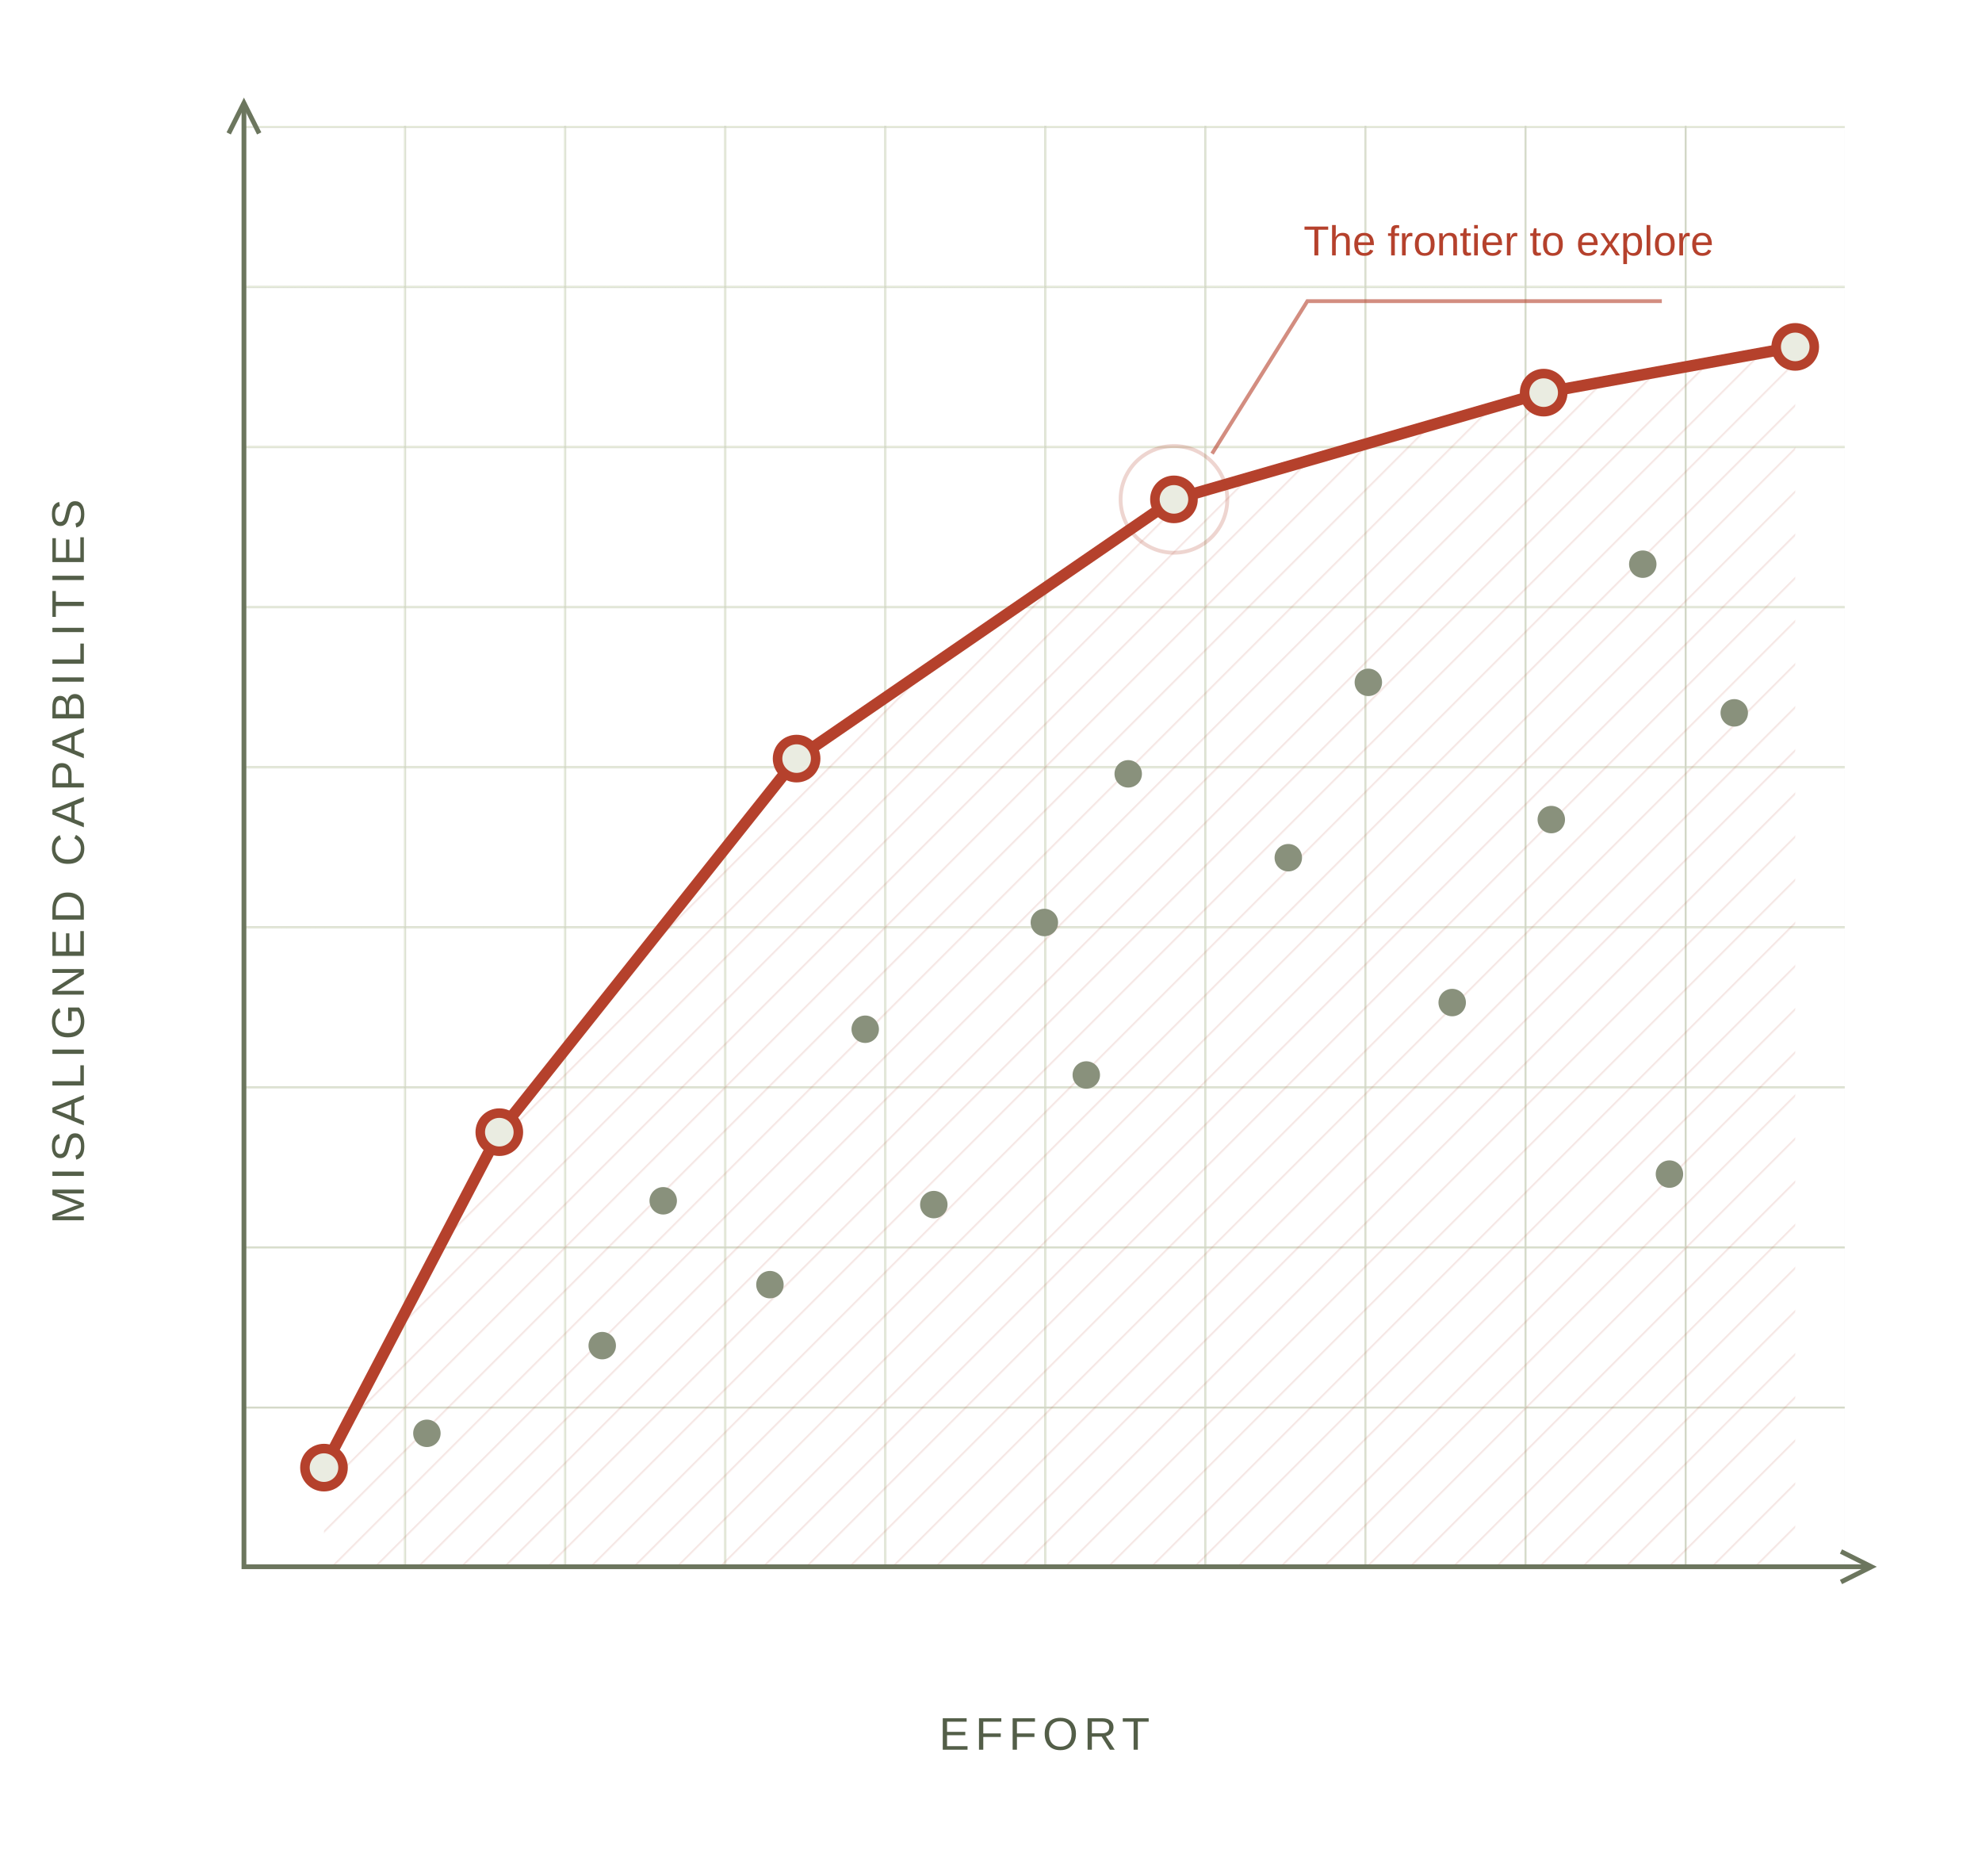
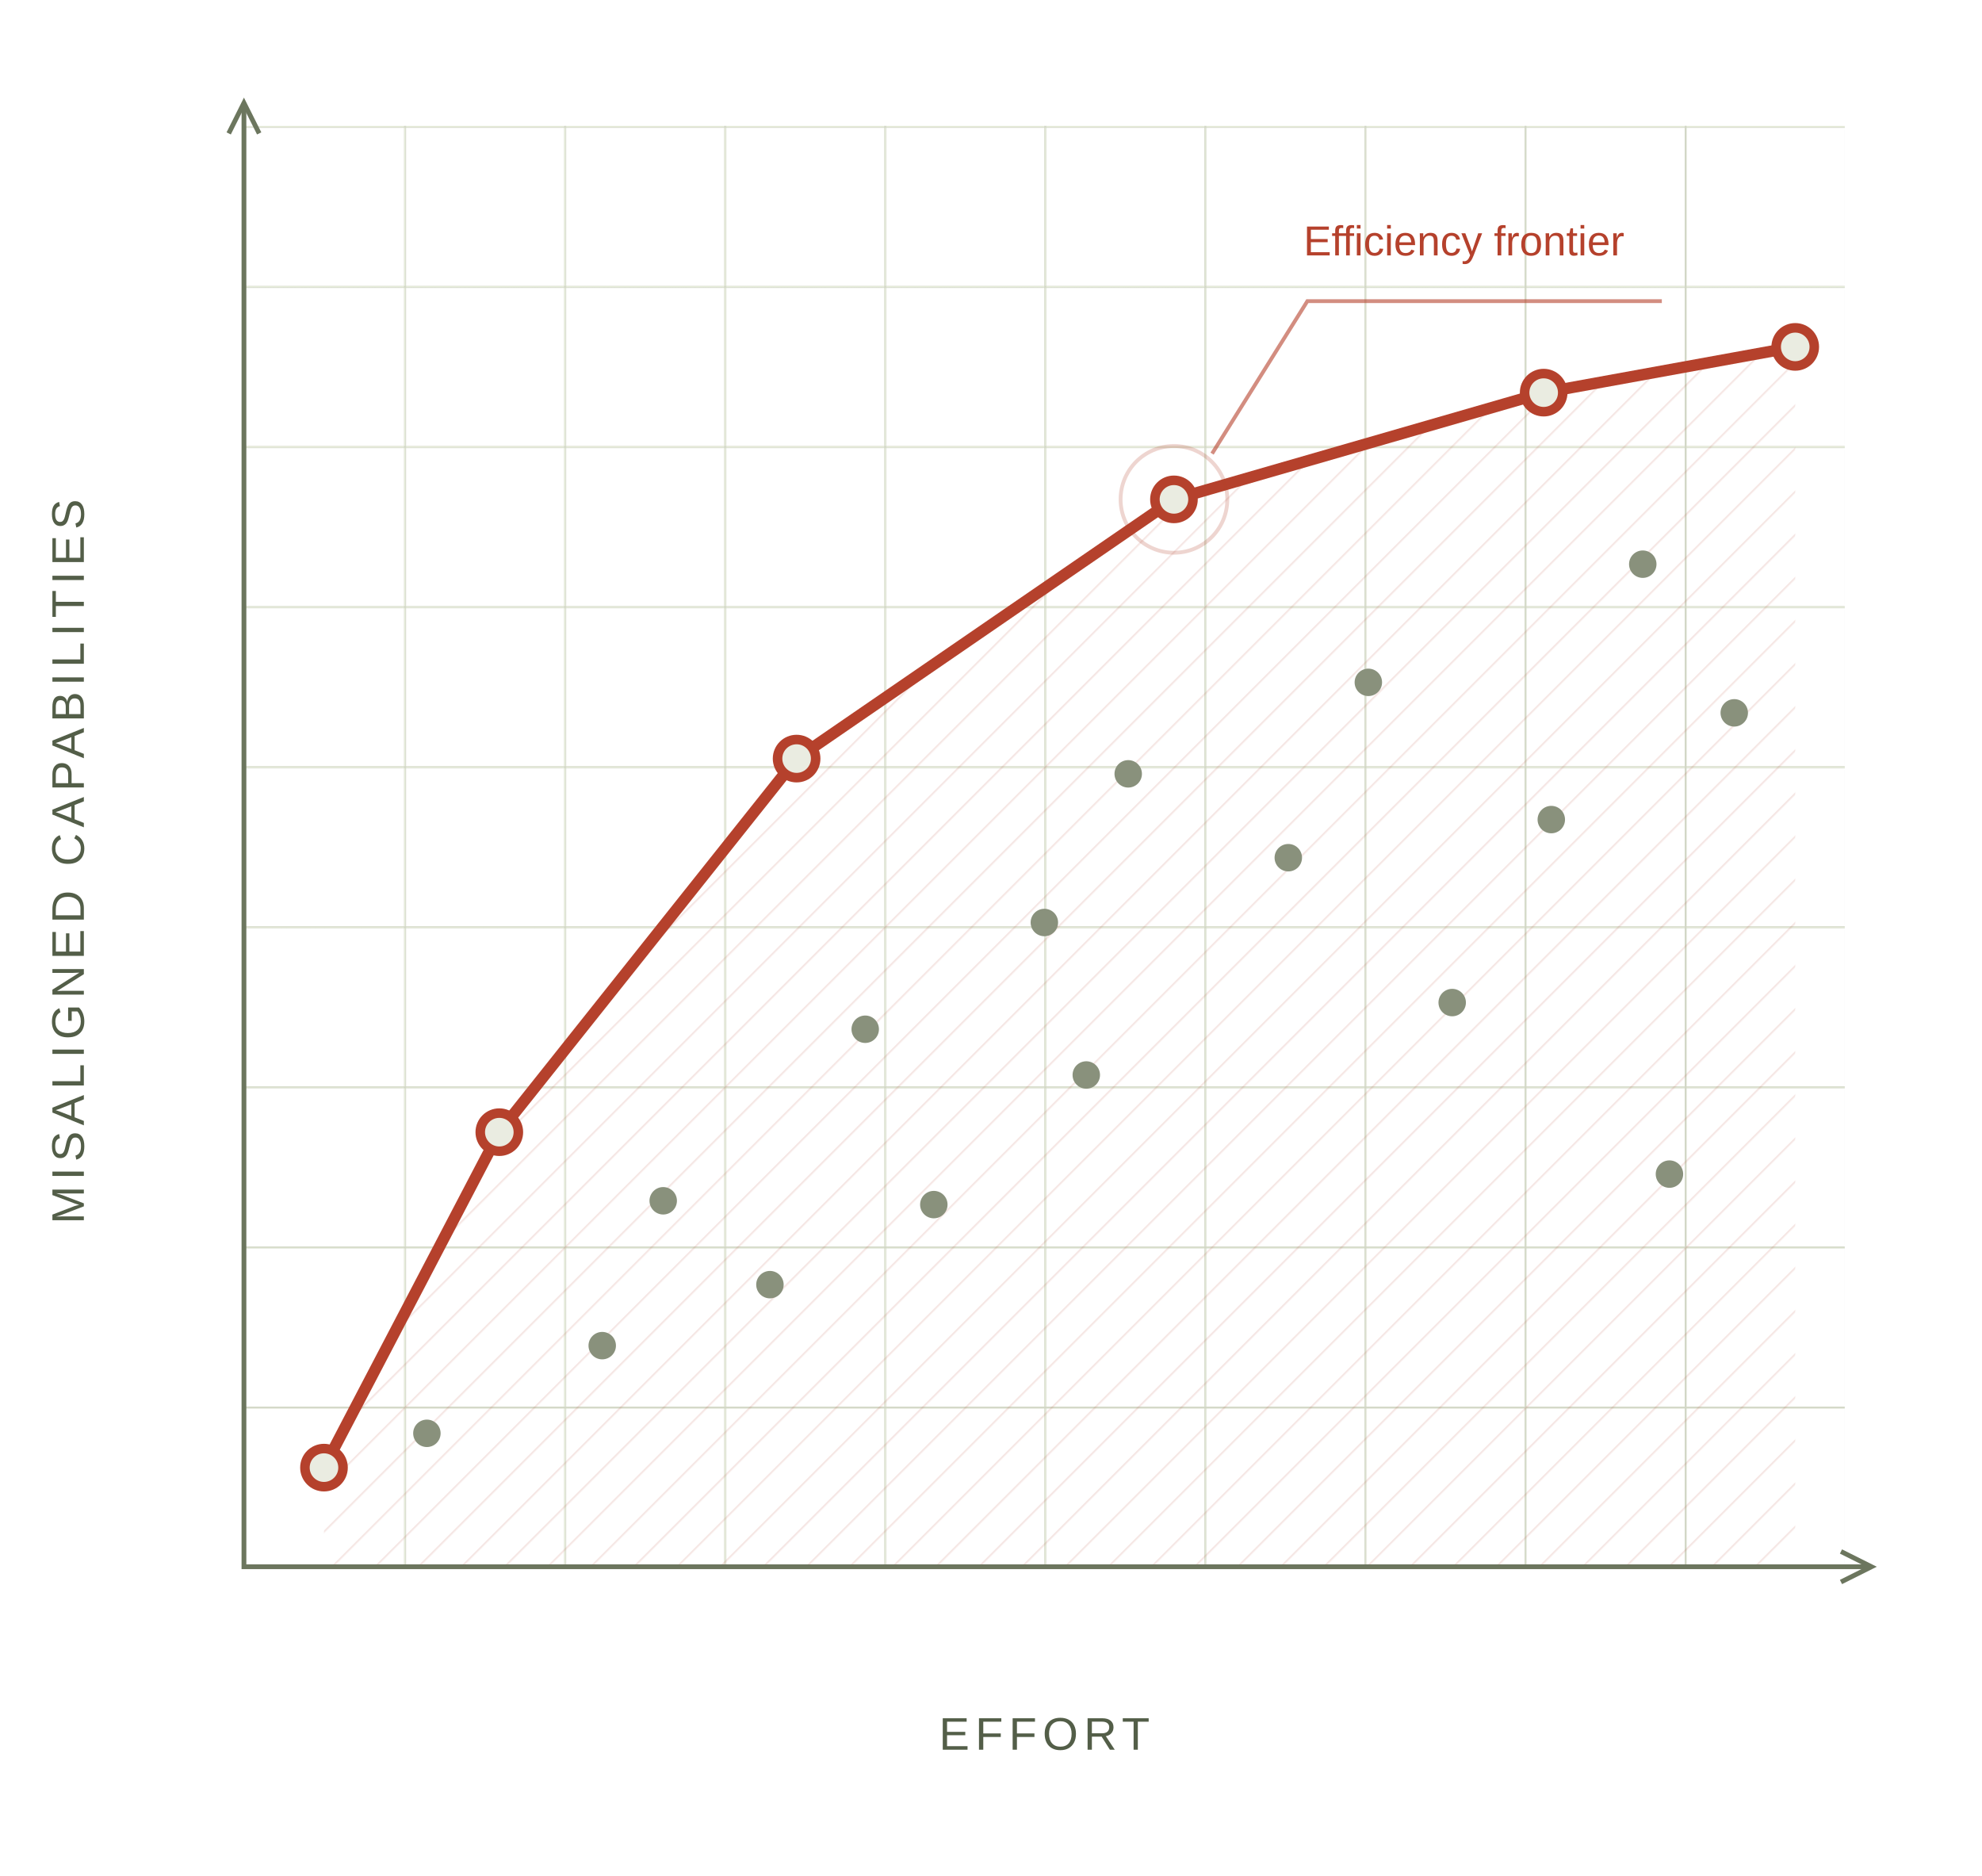
<svg xmlns="http://www.w3.org/2000/svg" width="520" height="492" viewBox="0 0 520 492">
  <defs>
    <pattern id="grid" width="42" height="42" patternUnits="userSpaceOnUse" x="64" y="33">
      <path d="M42 0H0V42" fill="none" stroke="#d2d7c6" stroke-width="1" />
    </pattern>
    <pattern id="hatch" width="8" height="8" patternUnits="userSpaceOnUse" patternTransform="rotate(45)">
      <line y2="8" stroke="#b5412c" stroke-opacity=".12" stroke-width="1" />
    </pattern>
  </defs>
  <rect x="64" y="33" width="420" height="378" fill="url(#grid)" />
  <path d="M85 385 131 297 209 199 308 131 405 103 471 91V411H85Z" fill="url(#hatch)" />
  <g fill="#89917c">
    <circle cx="112" cy="376" r="3.6" />
    <circle cx="158" cy="353" r="3.6" />
    <circle cx="174" cy="315" r="3.6" />
    <circle cx="202" cy="337" r="3.6" />
    <circle cx="227" cy="270" r="3.6" />
    <circle cx="245" cy="316" r="3.6" />
    <circle cx="274" cy="242" r="3.6" />
    <circle cx="285" cy="282" r="3.6" />
    <circle cx="296" cy="203" r="3.6" />
    <circle cx="338" cy="225" r="3.6" />
    <circle cx="359" cy="179" r="3.6" />
    <circle cx="381" cy="263" r="3.6" />
    <circle cx="407" cy="215" r="3.6" />
    <circle cx="431" cy="148" r="3.6" />
    <circle cx="455" cy="187" r="3.6" />
    <circle cx="438" cy="308" r="3.6" />
  </g>
  <path d="M64 27v384h427" fill="none" stroke="#6c765e" stroke-width="1.25" />
  <path d="m60 35 4-8 4 8m415 372 8 4-8 4" fill="none" stroke="#6c765e" stroke-width="1.25" />
  <path d="m85 385 46-88 78-98 99-68 97-28 66-12" fill="none" stroke="#b5412c" stroke-width="3" />
  <g fill="#eaece1" stroke="#b5412c" stroke-width="2.5">
    <circle cx="85" cy="385" r="5" />
    <circle cx="131" cy="297" r="5" />
    <circle cx="209" cy="199" r="5" />
    <circle cx="308" cy="131" r="5" />
    <circle cx="405" cy="103" r="5" />
    <circle cx="471" cy="91" r="5" />
  </g>
  <circle cx="308" cy="131" r="14" fill="none" stroke="#b5412c" stroke-opacity=".22" />
  <path d="m318 119 25-40h93" fill="none" stroke="#b5412c" stroke-opacity=".6" />
  <g font-family="'Helvetica Neue', Arial, sans-serif" font-size="12" fill="#535e48">
    <text x="274" y="459" text-anchor="middle" letter-spacing="1.5">
      EFFORT
    </text>
    <text transform="translate(22 226) rotate(-90)" text-anchor="middle" letter-spacing="1.5">
      MISALIGNED CAPABILITIES
    </text>
    <text x="342" y="67" font-size="11" fill="#b5412c">
-       The frontier to explore
+       Efficiency frontier
    </text>
  </g>
</svg>
